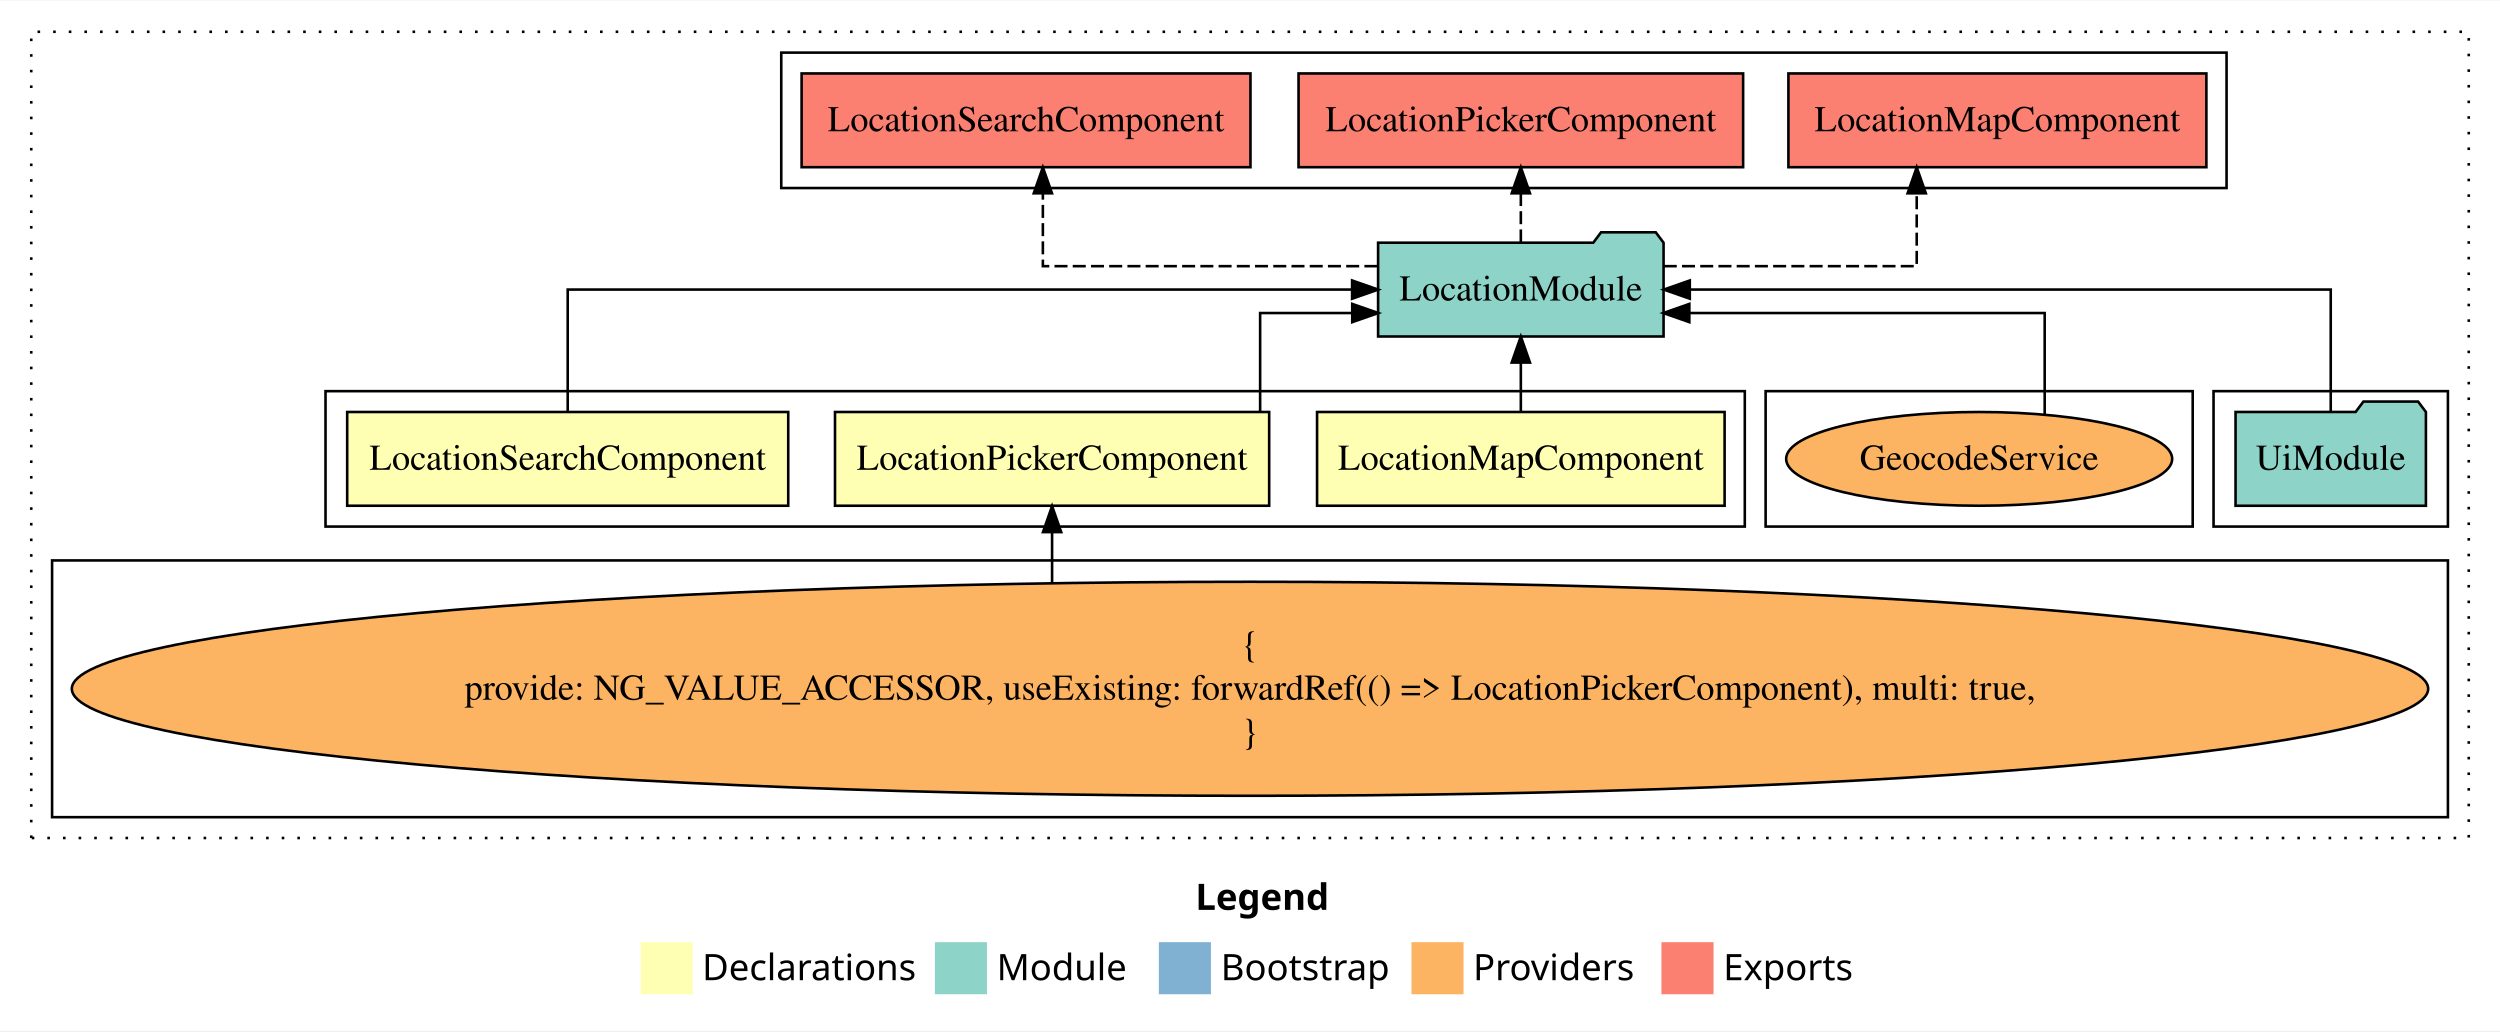
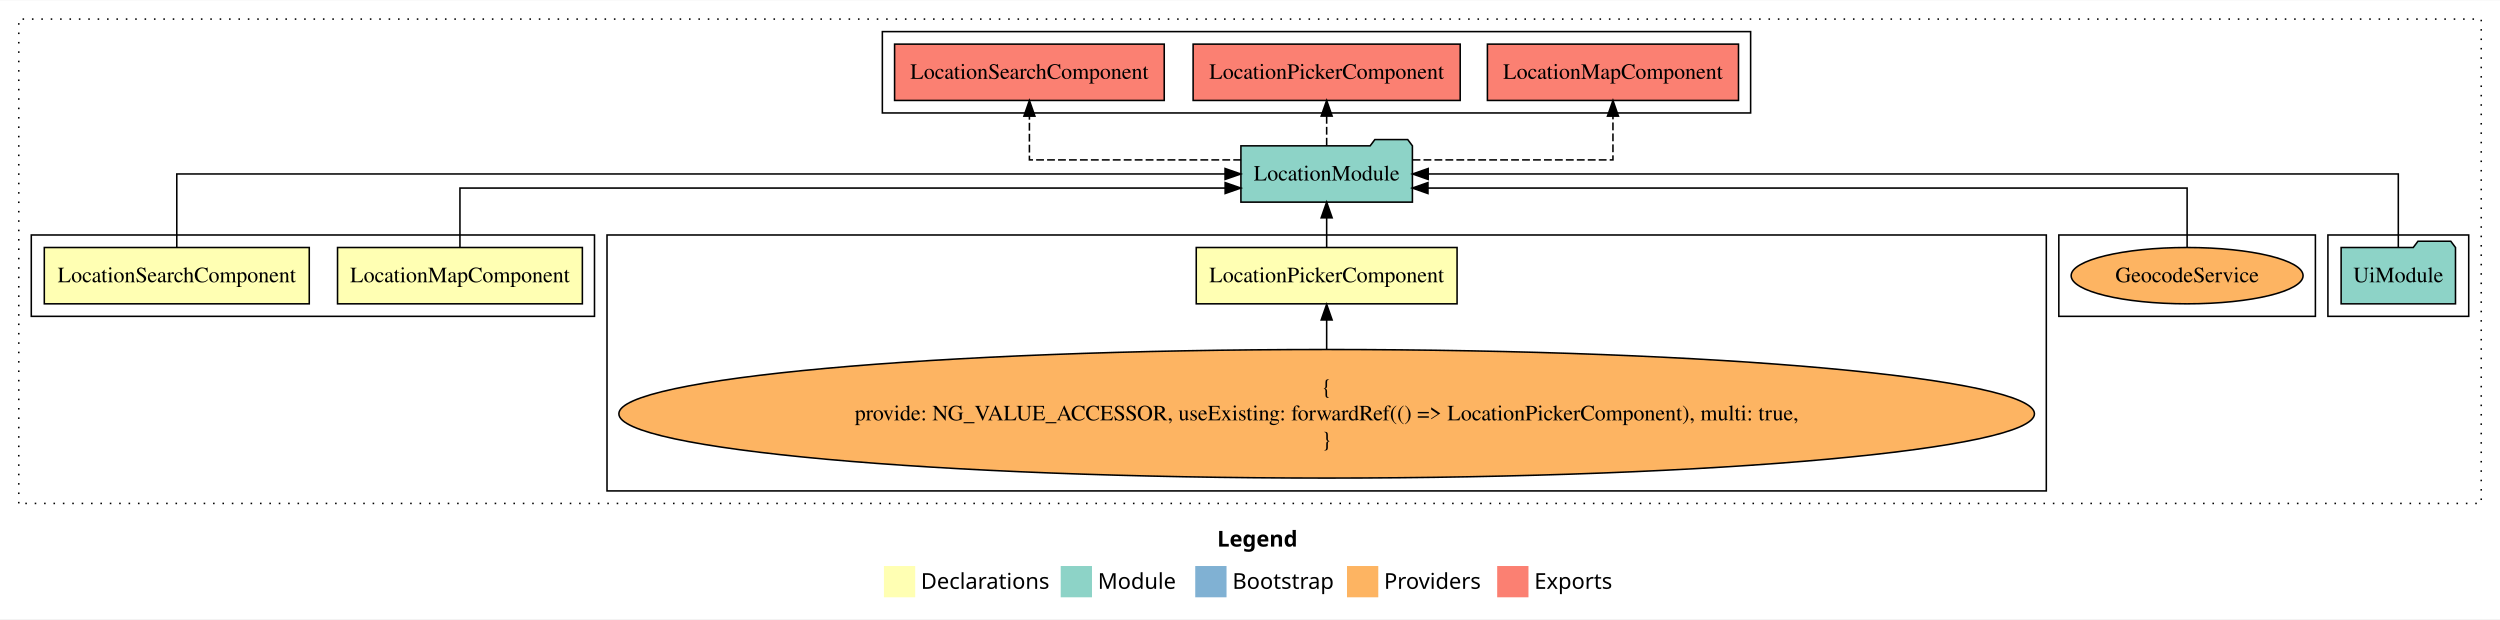
- <svg xmlns="http://www.w3.org/2000/svg" width="960pt" height="396pt" viewBox="0.00 0.00 960.00 395.59">
+ <svg xmlns="http://www.w3.org/2000/svg" width="1598pt" height="396pt" viewBox="0.00 0.00 1598.00 395.59">
  <g id="graph0" class="graph" transform="scale(1 1) rotate(0) translate(4 391.59)">
-     <polygon fill="white" stroke="transparent" points="-4,4 -4,-391.59 956,-391.59 956,4 -4,4" />
-     <text text-anchor="start" x="455.01" y="-42.4" font-family="sans-serif" font-weight="bold" font-size="14.00">Legend</text>
-     <polygon fill="#ffffb3" stroke="transparent" points="242,-10 242,-30 262,-30 262,-10 242,-10" />
-     <text text-anchor="start" x="265.63" y="-15.4" font-family="sans-serif" font-size="14.00">  Declarations</text>
-     <polygon fill="#8dd3c7" stroke="transparent" points="355,-10 355,-30 375,-30 375,-10 355,-10" />
-     <text text-anchor="start" x="378.73" y="-15.4" font-family="sans-serif" font-size="14.00">  Module</text>
-     <polygon fill="#80b1d3" stroke="transparent" points="441,-10 441,-30 461,-30 461,-10 441,-10" />
-     <text text-anchor="start" x="464.78" y="-15.4" font-family="sans-serif" font-size="14.00">  Bootstrap</text>
-     <polygon fill="#fdb462" stroke="transparent" points="538,-10 538,-30 558,-30 558,-10 538,-10" />
-     <text text-anchor="start" x="561.67" y="-15.4" font-family="sans-serif" font-size="14.00">  Providers</text>
-     <polygon fill="#fb8072" stroke="transparent" points="634,-10 634,-30 654,-30 654,-10 634,-10" />
-     <text text-anchor="start" x="657.73" y="-15.4" font-family="sans-serif" font-size="14.00">  Exports</text>
+     <polygon fill="white" stroke="transparent" points="-4,4 -4,-391.59 1594,-391.59 1594,4 -4,4" />
+     <text text-anchor="start" x="774.01" y="-42.4" font-family="sans-serif" font-weight="bold" font-size="14.00">Legend</text>
+     <polygon fill="#ffffb3" stroke="transparent" points="561,-10 561,-30 581,-30 581,-10 561,-10" />
+     <text text-anchor="start" x="584.63" y="-15.4" font-family="sans-serif" font-size="14.00">  Declarations</text>
+     <polygon fill="#8dd3c7" stroke="transparent" points="674,-10 674,-30 694,-30 694,-10 674,-10" />
+     <text text-anchor="start" x="697.73" y="-15.4" font-family="sans-serif" font-size="14.00">  Module</text>
+     <polygon fill="#80b1d3" stroke="transparent" points="760,-10 760,-30 780,-30 780,-10 760,-10" />
+     <text text-anchor="start" x="783.78" y="-15.4" font-family="sans-serif" font-size="14.00">  Bootstrap</text>
+     <polygon fill="#fdb462" stroke="transparent" points="857,-10 857,-30 877,-30 877,-10 857,-10" />
+     <text text-anchor="start" x="880.67" y="-15.4" font-family="sans-serif" font-size="14.00">  Providers</text>
+     <polygon fill="#fb8072" stroke="transparent" points="953,-10 953,-30 973,-30 973,-10 953,-10" />
+     <text text-anchor="start" x="976.73" y="-15.4" font-family="sans-serif" font-size="14.00">  Exports</text>
    <g id="clust1" class="cluster">
-       <polygon fill="none" stroke="black" stroke-dasharray="1,5" points="8,-70 8,-379.59 944,-379.59 944,-70 8,-70" />
+       <polygon fill="none" stroke="black" stroke-dasharray="1,5" points="8,-70 8,-379.59 1582,-379.59 1582,-70 8,-70" />
    </g>
    <g id="clust6" class="cluster">
-       <polygon fill="none" stroke="black" points="846,-189.59 846,-241.59 936,-241.59 936,-189.59 846,-189.59" />
+       <polygon fill="none" stroke="black" points="1484,-189.59 1484,-241.59 1574,-241.59 1574,-189.59 1484,-189.59" />
+     </g>
+     <g id="clust9" class="cluster">
+       <polygon fill="none" stroke="black" points="1312,-189.59 1312,-241.59 1476,-241.59 1476,-189.59 1312,-189.59" />
+     </g>
+     <g id="clust4" class="cluster">
+       <polygon fill="none" stroke="black" points="384,-78 384,-241.59 1304,-241.59 1304,-78 384,-78" />
    </g>
    <g id="clust7" class="cluster">
-       <polygon fill="none" stroke="black" points="296,-319.59 296,-371.59 851,-371.59 851,-319.59 296,-319.59" />
+       <polygon fill="none" stroke="black" points="560,-319.59 560,-371.59 1115,-371.59 1115,-319.59 560,-319.59" />
    </g>
    <g id="clust2" class="cluster">
-       <polygon fill="none" stroke="black" points="121,-189.59 121,-241.59 666,-241.59 666,-189.59 121,-189.59" />
-     </g>
-     <g id="clust9" class="cluster">
-       <polygon fill="none" stroke="black" points="674,-189.59 674,-241.59 838,-241.59 838,-189.59 674,-189.59" />
-     </g>
-     <g id="clust4" class="cluster">
-       <polygon fill="none" stroke="black" points="16,-78 16,-176.59 936,-176.59 936,-78 16,-78" />
+       <polygon fill="none" stroke="black" points="16,-189.59 16,-241.59 376,-241.59 376,-189.59 16,-189.59" />
    </g>
    <g id="node1" class="node">
-       <polygon fill="#ffffb3" stroke="black" points="658.25,-233.59 501.75,-233.59 501.75,-197.59 658.25,-197.59 658.25,-233.59" />
-       <text text-anchor="middle" x="580" y="-211.39" font-family="Times,serif" font-size="14.00">LocationMapComponent</text>
+       <polygon fill="#ffffb3" stroke="black" points="368.25,-233.59 211.75,-233.59 211.75,-197.59 368.25,-197.59 368.25,-233.59" />
+       <text text-anchor="middle" x="290" y="-211.39" font-family="Times,serif" font-size="14.00">LocationMapComponent</text>
    </g>
    <g id="node4" class="node">
-       <polygon fill="#8dd3c7" stroke="black" points="634.81,-298.59 631.81,-302.59 610.81,-302.59 607.81,-298.59 525.19,-298.59 525.19,-262.59 634.81,-262.59 634.81,-298.59" />
-       <text text-anchor="middle" x="580" y="-276.39" font-family="Times,serif" font-size="14.00">LocationModule</text>
+       <polygon fill="#8dd3c7" stroke="black" points="898.81,-298.59 895.81,-302.59 874.81,-302.59 871.81,-298.59 789.19,-298.59 789.19,-262.59 898.81,-262.59 898.81,-298.59" />
+       <text text-anchor="middle" x="844" y="-276.39" font-family="Times,serif" font-size="14.00">LocationModule</text>
    </g>
    <g id="edge1" class="edge">
-       <path fill="none" stroke="black" d="M580,-233.7C580,-233.7 580,-252.58 580,-252.58" />
-       <polygon fill="black" stroke="black" points="576.5,-252.58 580,-262.58 583.5,-252.58 576.5,-252.58" />
+       <path fill="none" stroke="black" d="M290,-233.62C290,-249.99 290,-271.59 290,-271.59 290,-271.59 779.11,-271.59 779.11,-271.59" />
+       <polygon fill="black" stroke="black" points="779.11,-275.09 789.11,-271.59 779.11,-268.09 779.11,-275.09" />
    </g>
    <g id="node2" class="node">
-       <polygon fill="#ffffb3" stroke="black" points="483.36,-233.59 316.64,-233.59 316.64,-197.59 483.36,-197.59 483.36,-233.59" />
-       <text text-anchor="middle" x="400" y="-211.39" font-family="Times,serif" font-size="14.00">LocationPickerComponent</text>
+       <polygon fill="#ffffb3" stroke="black" points="927.36,-233.59 760.64,-233.59 760.64,-197.59 927.36,-197.59 927.36,-233.59" />
+       <text text-anchor="middle" x="844" y="-211.39" font-family="Times,serif" font-size="14.00">LocationPickerComponent</text>
    </g>
    <g id="edge2" class="edge">
-       <path fill="none" stroke="black" d="M479.89,-233.62C479.89,-249.99 479.89,-271.59 479.89,-271.59 479.89,-271.59 515.26,-271.59 515.26,-271.59" />
-       <polygon fill="black" stroke="black" points="515.26,-275.09 525.26,-271.59 515.26,-268.09 515.26,-275.09" />
+       <path fill="none" stroke="black" d="M844,-233.7C844,-233.7 844,-252.58 844,-252.58" />
+       <polygon fill="black" stroke="black" points="840.5,-252.58 844,-262.58 847.5,-252.58 840.5,-252.58" />
    </g>
    <g id="node3" class="node">
-       <polygon fill="#ffffb3" stroke="black" points="298.68,-233.59 129.32,-233.59 129.32,-197.59 298.68,-197.59 298.68,-233.59" />
-       <text text-anchor="middle" x="214" y="-211.39" font-family="Times,serif" font-size="14.00">LocationSearchComponent</text>
+       <polygon fill="#ffffb3" stroke="black" points="193.68,-233.59 24.32,-233.59 24.32,-197.59 193.68,-197.59 193.68,-233.59" />
+       <text text-anchor="middle" x="109" y="-211.39" font-family="Times,serif" font-size="14.00">LocationSearchComponent</text>
    </g>
    <g id="edge4" class="edge">
-       <path fill="none" stroke="black" d="M214,-233.7C214,-252.93 214,-280.59 214,-280.59 214,-280.59 515.21,-280.59 515.21,-280.59" />
-       <polygon fill="black" stroke="black" points="515.21,-284.09 525.21,-280.59 515.21,-277.09 515.21,-284.09" />
+       <path fill="none" stroke="black" d="M109,-233.7C109,-252.93 109,-280.59 109,-280.59 109,-280.59 779.06,-280.59 779.06,-280.59" />
+       <polygon fill="black" stroke="black" points="779.06,-284.09 789.06,-280.59 779.06,-277.09 779.06,-284.09" />
    </g>
    <g id="node7" class="node">
-       <polygon fill="#fb8072" stroke="black" points="843.25,-363.59 682.75,-363.59 682.75,-327.59 843.25,-327.59 843.25,-363.59" />
-       <text text-anchor="middle" x="763" y="-341.39" font-family="Times,serif" font-size="14.00">LocationMapComponent </text>
+       <polygon fill="#fb8072" stroke="black" points="1107.25,-363.59 946.75,-363.59 946.75,-327.59 1107.25,-327.59 1107.25,-363.59" />
+       <text text-anchor="middle" x="1027" y="-341.39" font-family="Times,serif" font-size="14.00">LocationMapComponent </text>
    </g>
    <g id="edge6" class="edge">
-       <path fill="none" stroke="black" stroke-dasharray="5,2" d="M634.88,-289.59C678.43,-289.59 732.02,-289.59 732.02,-289.59 732.02,-289.59 732.02,-317.56 732.02,-317.56" />
-       <polygon fill="black" stroke="black" points="728.52,-317.56 732.02,-327.56 735.52,-317.56 728.52,-317.56" />
+       <path fill="none" stroke="black" stroke-dasharray="5,2" d="M898.91,-289.59C952.81,-289.59 1027,-289.59 1027,-289.59 1027,-289.59 1027,-317.56 1027,-317.56" />
+       <polygon fill="black" stroke="black" points="1023.5,-317.56 1027,-327.56 1030.5,-317.56 1023.5,-317.56" />
    </g>
    <g id="node8" class="node">
-       <polygon fill="#fb8072" stroke="black" points="665.36,-363.59 494.64,-363.59 494.64,-327.59 665.36,-327.59 665.36,-363.59" />
-       <text text-anchor="middle" x="580" y="-341.39" font-family="Times,serif" font-size="14.00">LocationPickerComponent </text>
+       <polygon fill="#fb8072" stroke="black" points="929.36,-363.59 758.64,-363.59 758.64,-327.59 929.36,-327.59 929.36,-363.59" />
+       <text text-anchor="middle" x="844" y="-341.39" font-family="Times,serif" font-size="14.00">LocationPickerComponent </text>
    </g>
    <g id="edge7" class="edge">
-       <path fill="none" stroke="black" stroke-dasharray="5,2" d="M580,-298.7C580,-298.7 580,-317.58 580,-317.58" />
-       <polygon fill="black" stroke="black" points="576.5,-317.58 580,-327.58 583.5,-317.58 576.5,-317.58" />
+       <path fill="none" stroke="black" stroke-dasharray="5,2" d="M844,-298.7C844,-298.7 844,-317.58 844,-317.58" />
+       <polygon fill="black" stroke="black" points="840.5,-317.58 844,-327.58 847.5,-317.58 840.5,-317.58" />
    </g>
    <g id="node9" class="node">
-       <polygon fill="#fb8072" stroke="black" points="476.18,-363.59 303.82,-363.59 303.82,-327.59 476.18,-327.59 476.18,-363.59" />
-       <text text-anchor="middle" x="390" y="-341.39" font-family="Times,serif" font-size="14.00">LocationSearchComponent </text>
+       <polygon fill="#fb8072" stroke="black" points="740.18,-363.59 567.82,-363.59 567.82,-327.59 740.18,-327.59 740.18,-363.59" />
+       <text text-anchor="middle" x="654" y="-341.39" font-family="Times,serif" font-size="14.00">LocationSearchComponent </text>
    </g>
    <g id="edge8" class="edge">
-       <path fill="none" stroke="black" stroke-dasharray="5,2" d="M524.93,-289.59C470.87,-289.59 396.46,-289.59 396.46,-289.59 396.46,-289.59 396.46,-317.56 396.46,-317.56" />
-       <polygon fill="black" stroke="black" points="392.96,-317.56 396.46,-327.56 399.96,-317.56 392.96,-317.56" />
+       <path fill="none" stroke="black" stroke-dasharray="5,2" d="M789.3,-289.59C733.17,-289.59 654,-289.59 654,-289.59 654,-289.59 654,-317.56 654,-317.56" />
+       <polygon fill="black" stroke="black" points="650.5,-317.56 654,-327.56 657.5,-317.56 650.5,-317.56" />
    </g>
    <g id="node5" class="node">
-       <ellipse fill="#fdb462" stroke="black" cx="476" cy="-127.3" rx="452.42" ry="41.09" />
-       <text text-anchor="middle" x="476" y="-139.9" font-family="Times,serif" font-size="14.00">{</text>
-       <text text-anchor="middle" x="476" y="-123.1" font-family="Times,serif" font-size="14.00">    provide: NG_VALUE_ACCESSOR, useExisting: forwardRef(() =&gt; LocationPickerComponent), multi: true,</text>
-       <text text-anchor="middle" x="476" y="-106.3" font-family="Times,serif" font-size="14.00">}</text>
+       <ellipse fill="#fdb462" stroke="black" cx="844" cy="-127.3" rx="452.42" ry="41.09" />
+       <text text-anchor="middle" x="844" y="-139.9" font-family="Times,serif" font-size="14.00">{</text>
+       <text text-anchor="middle" x="844" y="-123.1" font-family="Times,serif" font-size="14.00">    provide: NG_VALUE_ACCESSOR, useExisting: forwardRef(() =&gt; LocationPickerComponent), multi: true,</text>
+       <text text-anchor="middle" x="844" y="-106.3" font-family="Times,serif" font-size="14.00">}</text>
    </g>
    <g id="edge3" class="edge">
-       <path fill="none" stroke="black" d="M400,-168.08C400,-168.08 400,-187.46 400,-187.46" />
-       <polygon fill="black" stroke="black" points="396.5,-187.46 400,-197.46 403.5,-187.46 396.5,-187.46" />
+       <path fill="none" stroke="black" d="M844,-168.6C844,-168.6 844,-187.26 844,-187.26" />
+       <polygon fill="black" stroke="black" points="840.5,-187.26 844,-197.26 847.5,-187.26 840.5,-187.26" />
    </g>
    <g id="node6" class="node">
-       <polygon fill="#8dd3c7" stroke="black" points="927.55,-233.59 924.55,-237.59 903.55,-237.59 900.55,-233.59 854.45,-233.59 854.45,-197.59 927.55,-197.59 927.55,-233.59" />
-       <text text-anchor="middle" x="891" y="-211.39" font-family="Times,serif" font-size="14.00">UiModule</text>
+       <polygon fill="#8dd3c7" stroke="black" points="1565.55,-233.59 1562.55,-237.59 1541.55,-237.59 1538.55,-233.59 1492.45,-233.59 1492.45,-197.59 1565.55,-197.59 1565.55,-233.59" />
+       <text text-anchor="middle" x="1529" y="-211.39" font-family="Times,serif" font-size="14.00">UiModule</text>
    </g>
    <g id="edge5" class="edge">
-       <path fill="none" stroke="black" d="M891,-233.7C891,-252.93 891,-280.59 891,-280.59 891,-280.59 644.88,-280.59 644.88,-280.59" />
-       <polygon fill="black" stroke="black" points="644.88,-277.09 634.88,-280.59 644.88,-284.09 644.88,-277.09" />
+       <path fill="none" stroke="black" d="M1529,-233.7C1529,-252.93 1529,-280.59 1529,-280.59 1529,-280.59 908.9,-280.59 908.9,-280.59" />
+       <polygon fill="black" stroke="black" points="908.9,-277.09 898.9,-280.59 908.9,-284.09 908.9,-277.09" />
    </g>
    <g id="node10" class="node">
-       <ellipse fill="#fdb462" stroke="black" cx="756" cy="-215.59" rx="74.12" ry="18" />
-       <text text-anchor="middle" x="756" y="-211.39" font-family="Times,serif" font-size="14.00">GeocodeService</text>
+       <ellipse fill="#fdb462" stroke="black" cx="1394" cy="-215.59" rx="74.12" ry="18" />
+       <text text-anchor="middle" x="1394" y="-211.39" font-family="Times,serif" font-size="14.00">GeocodeService</text>
    </g>
    <g id="edge9" class="edge">
-       <path fill="none" stroke="black" d="M781.16,-232.7C781.16,-249.16 781.16,-271.59 781.16,-271.59 781.16,-271.59 644.7,-271.59 644.7,-271.59" />
-       <polygon fill="black" stroke="black" points="644.7,-268.09 634.7,-271.59 644.7,-275.09 644.7,-268.09" />
+       <path fill="none" stroke="black" d="M1394,-233.62C1394,-249.99 1394,-271.59 1394,-271.59 1394,-271.59 908.75,-271.59 908.75,-271.59" />
+       <polygon fill="black" stroke="black" points="908.75,-268.09 898.75,-271.59 908.75,-275.09 908.75,-268.09" />
    </g>
  </g>
</svg>
